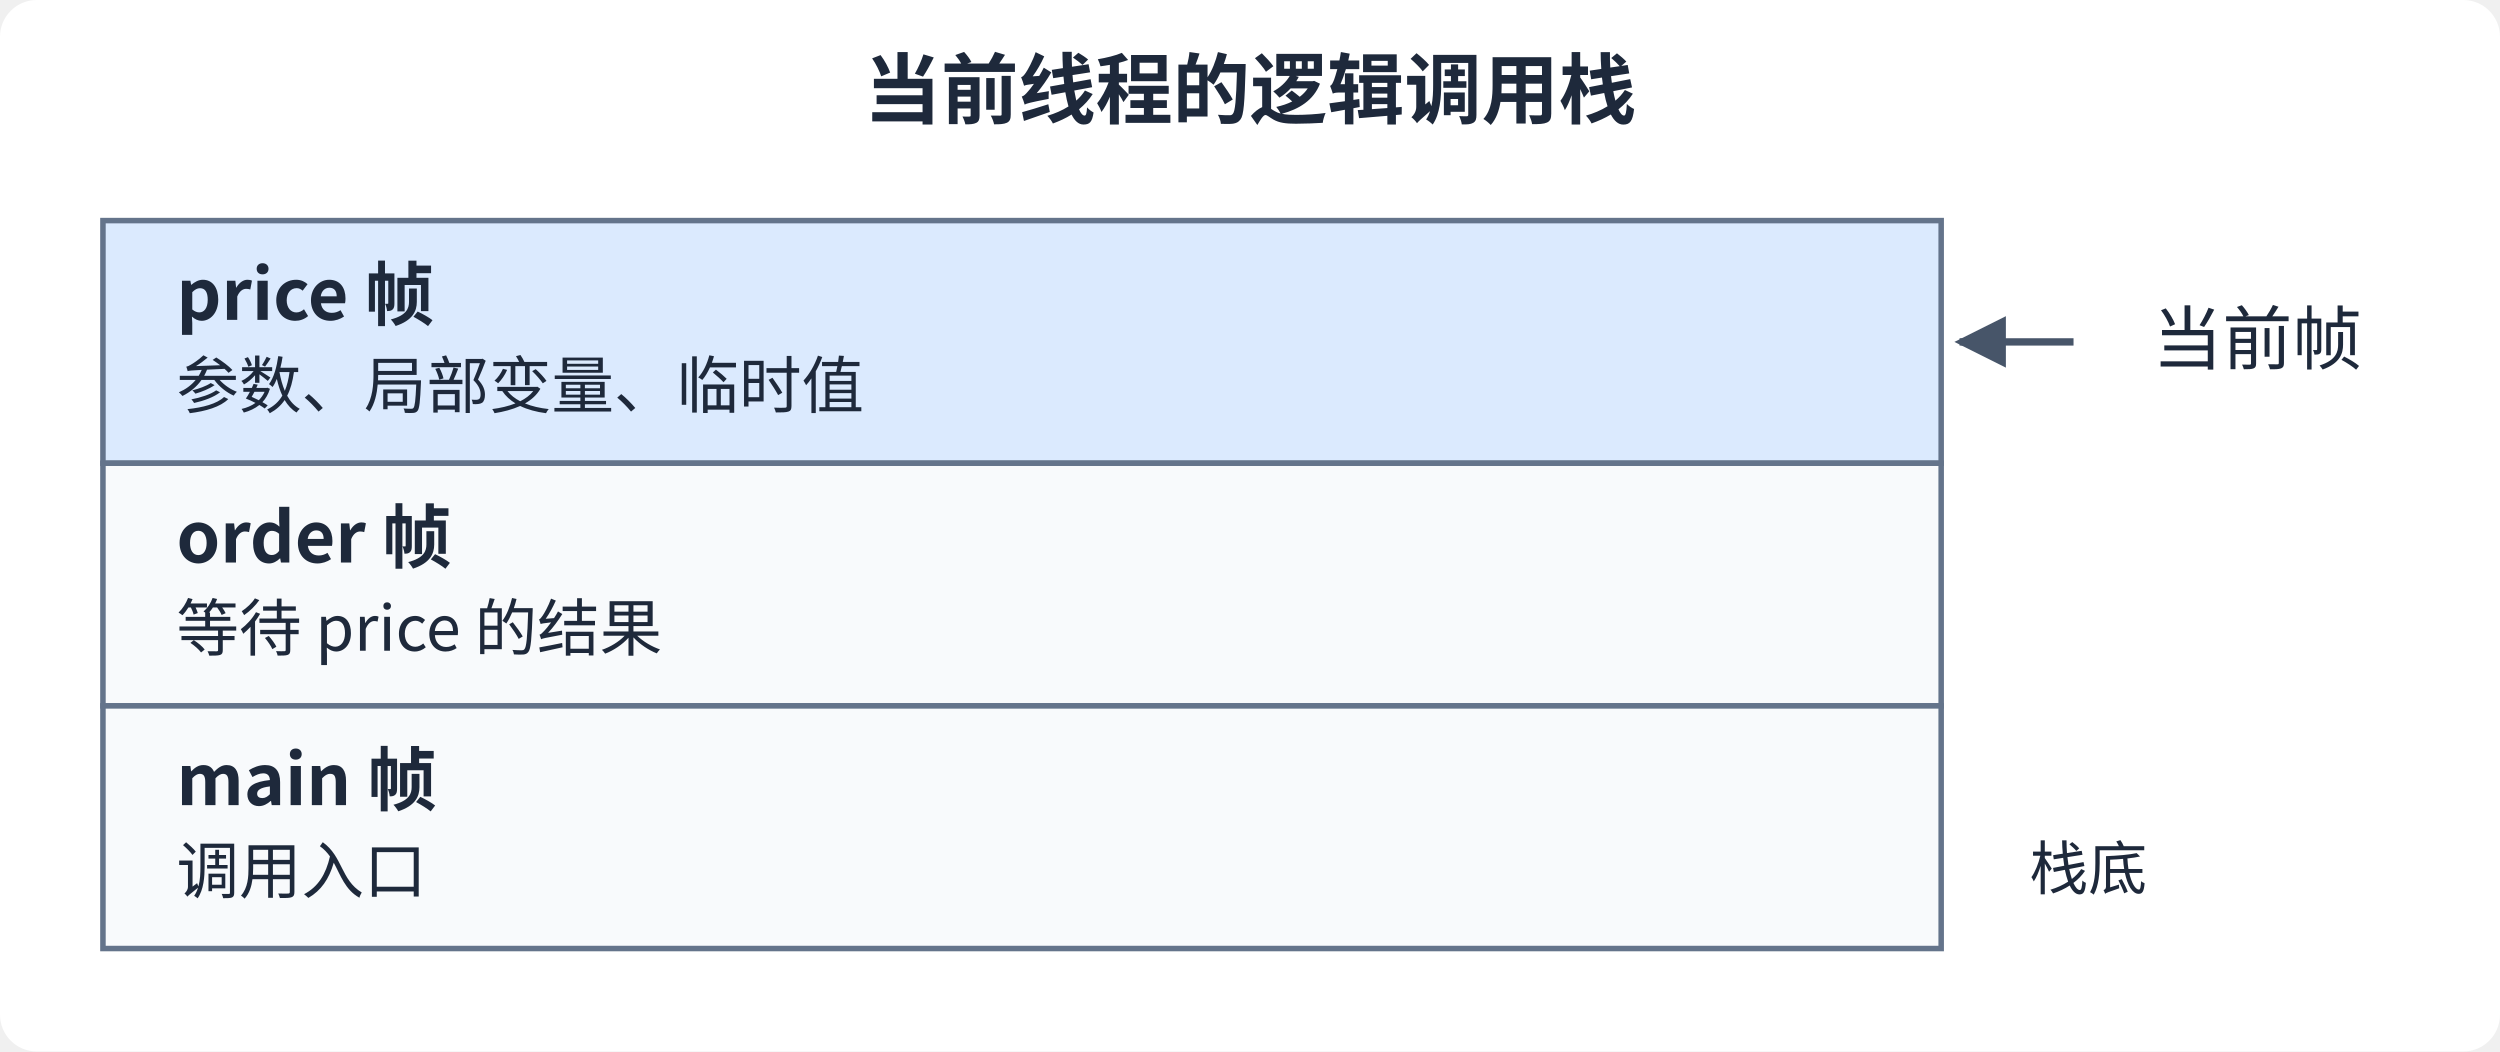
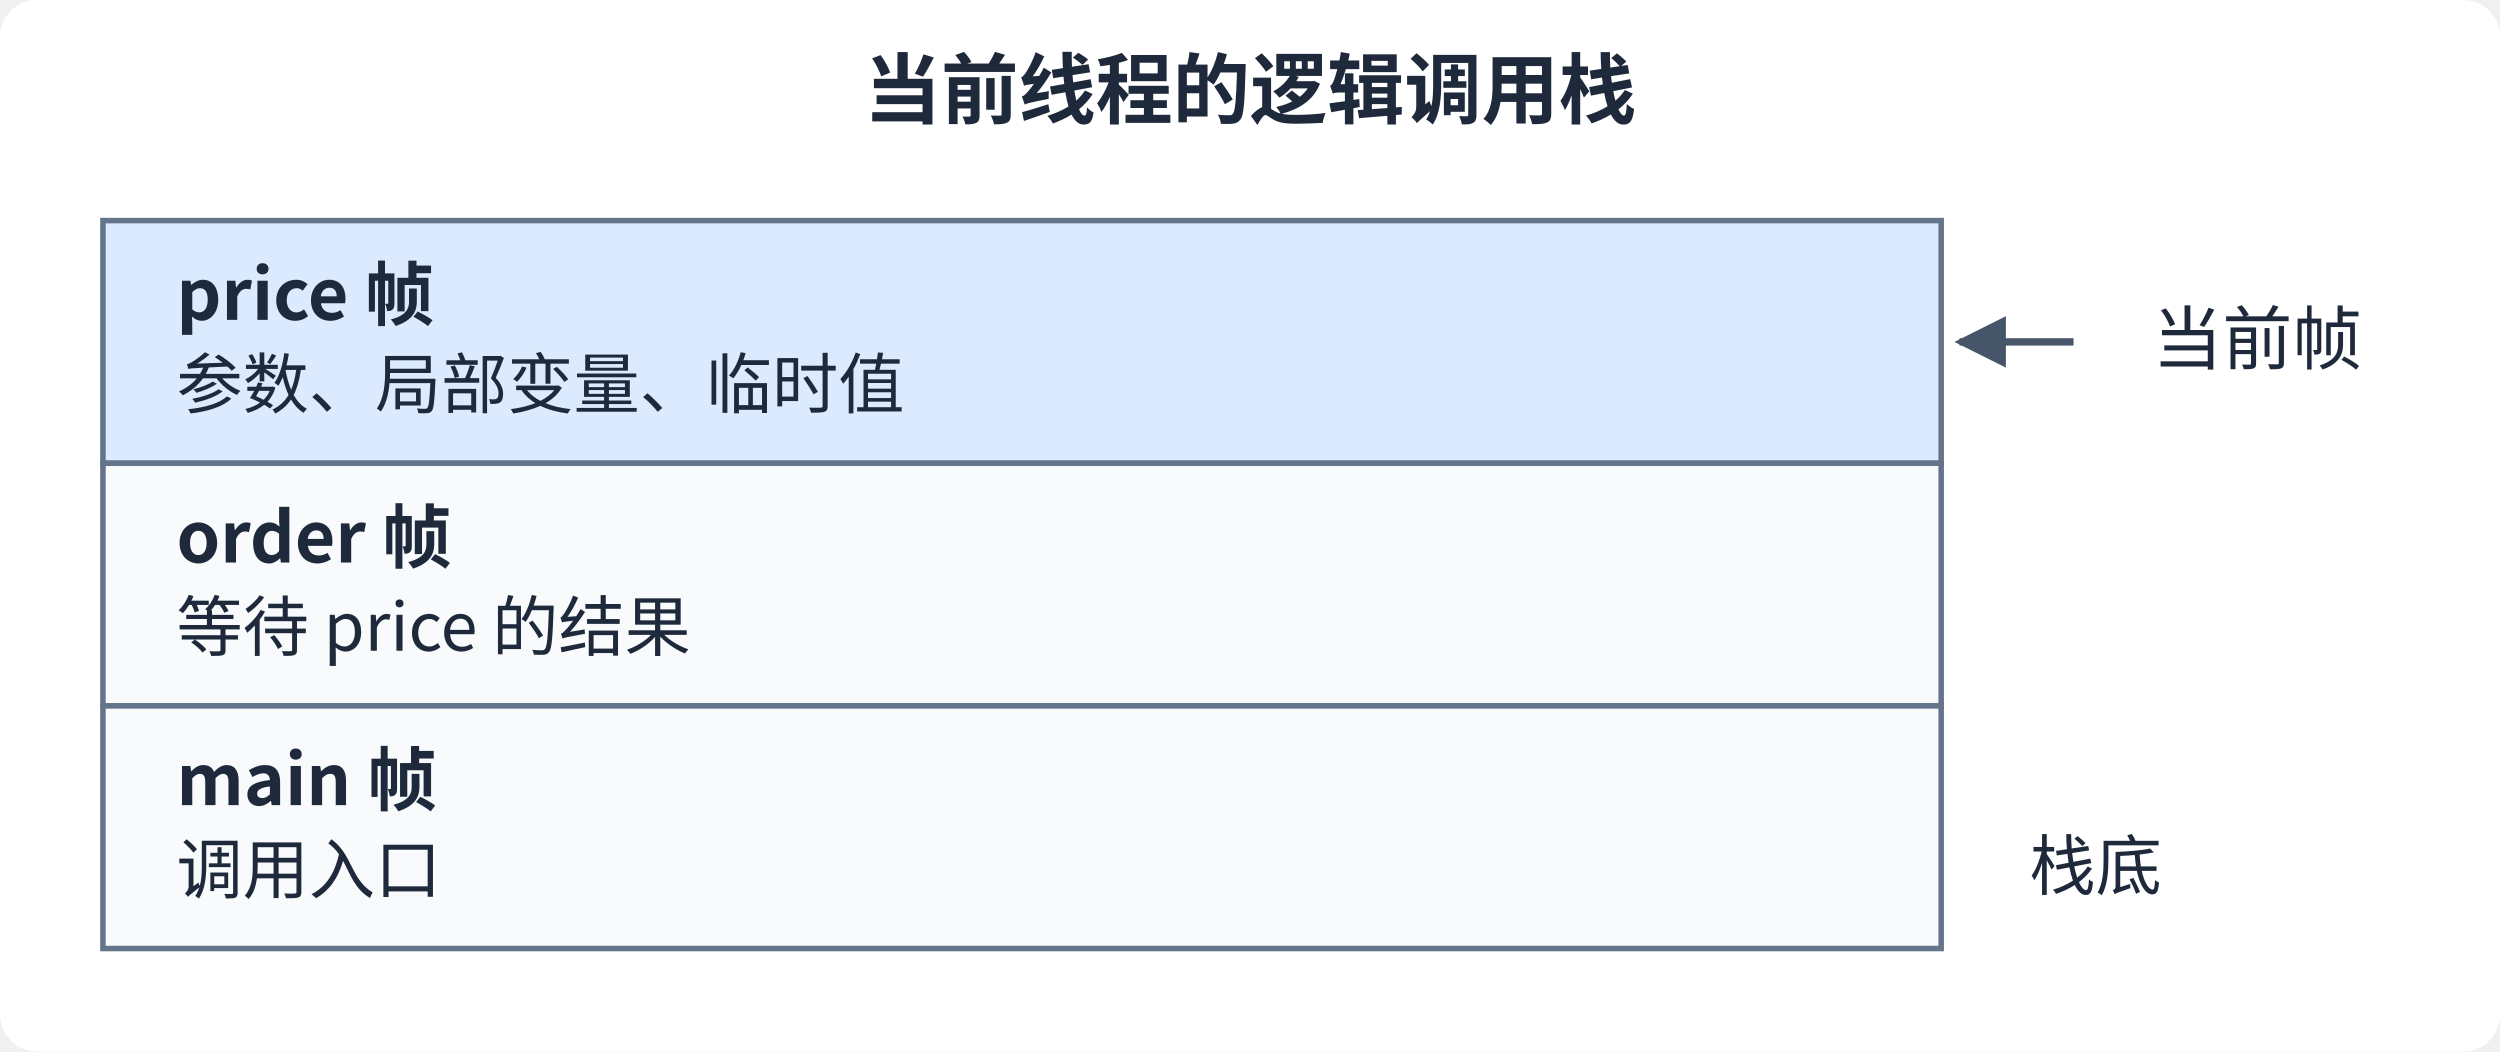
<svg xmlns="http://www.w3.org/2000/svg" width="680" height="286" viewBox="0 0 680 286" role="img" aria-labelledby="title desc">
  <defs>
    <marker id="arrow" viewBox="0 0 10 10" refX="9" refY="5" markerWidth="7" markerHeight="7" orient="auto-start-reverse">
      <path d="M0 0 L10 5 L0 10 Z" fill="#475569" />
    </marker>
  </defs>
  <style>text{font-family:"Microsoft YaHei","Noto Sans CJK SC",Arial,sans-serif;fill:#1e293b} .edge{fill:none;stroke:#475569;stroke-width:2;marker-end:url(#arrow)}</style>
  <rect width="680" height="286" rx="10" fill="#fff" />
  <text x="340" y="32" text-anchor="middle" font-size="21" font-weight="bold">当前线程的逻辑调用栈</text>
  <rect x="28" y="60" width="500" height="66" rx="0" fill="#dbeafe" stroke="#64748b" stroke-width="1.5" />
  <text x="48" y="87" text-anchor="start" font-size="19" font-weight="bold">price 帧</text>
-   <text x="48" y="111" text-anchor="start" font-size="17" font-weight="normal">参数、局部变量、临时值</text>
+   <text x="48" y="111" text-anchor="start" font-size="18" font-weight="normal">参数、局部变量、临时值</text>
  <rect x="28" y="126" width="500" height="66" rx="0" fill="#f8fafc" stroke="#64748b" stroke-width="1.5" />
  <text x="48" y="153" text-anchor="start" font-size="19" font-weight="bold">order 帧</text>
-   <text x="48" y="177" text-anchor="start" font-size="17" font-weight="normal">等待 price 的结果</text>
+   <text x="48" y="177" text-anchor="start" font-size="18" font-weight="normal">等待 price 的结果</text>
  <rect x="28" y="192" width="500" height="66" rx="0" fill="#f8fafc" stroke="#64748b" stroke-width="1.5" />
  <text x="48" y="219" text-anchor="start" font-size="19" font-weight="bold">main 帧</text>
-   <text x="48" y="243" text-anchor="start" font-size="17" font-weight="normal">调用入口</text>
+   <text x="48" y="243" text-anchor="start" font-size="18" font-weight="normal">调用入口</text>
  <path class="edge" d="M 564 93 H 533" />
  <text x="614" y="99" text-anchor="middle" font-size="19" font-weight="normal">当前帧</text>
-   <text x="552" y="242" text-anchor="start" font-size="16" font-weight="normal">栈底</text>
+   <text x="552" y="242" text-anchor="start" font-size="18" font-weight="normal">栈底</text>
</svg>
